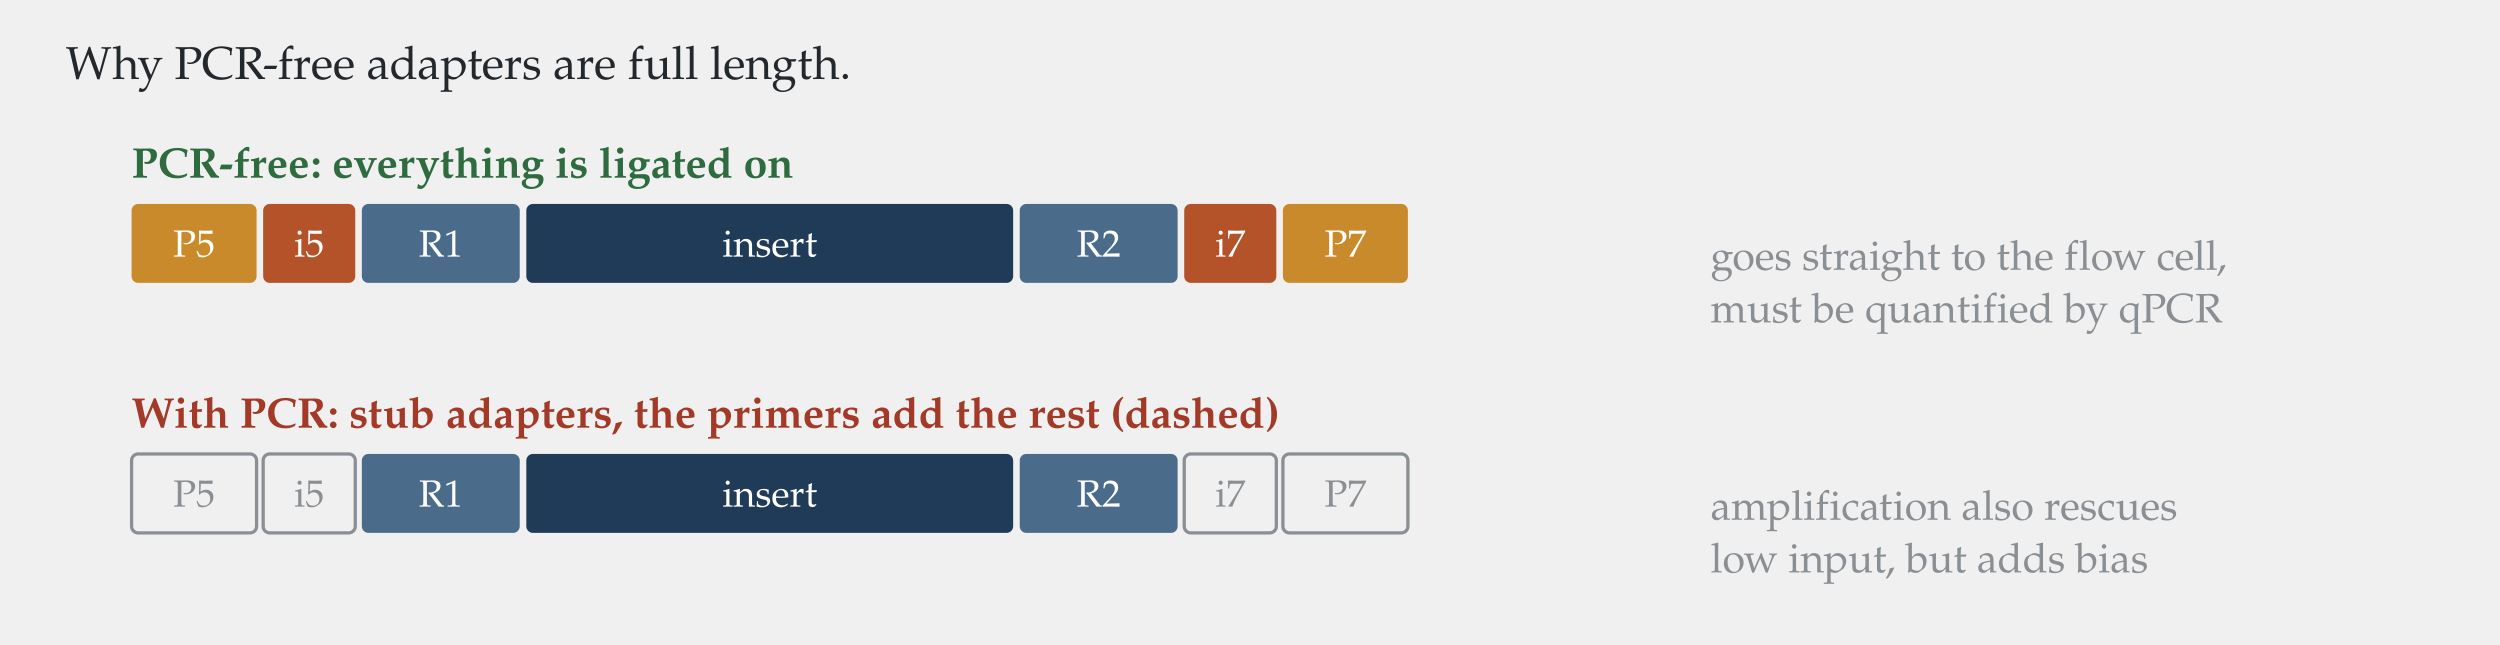
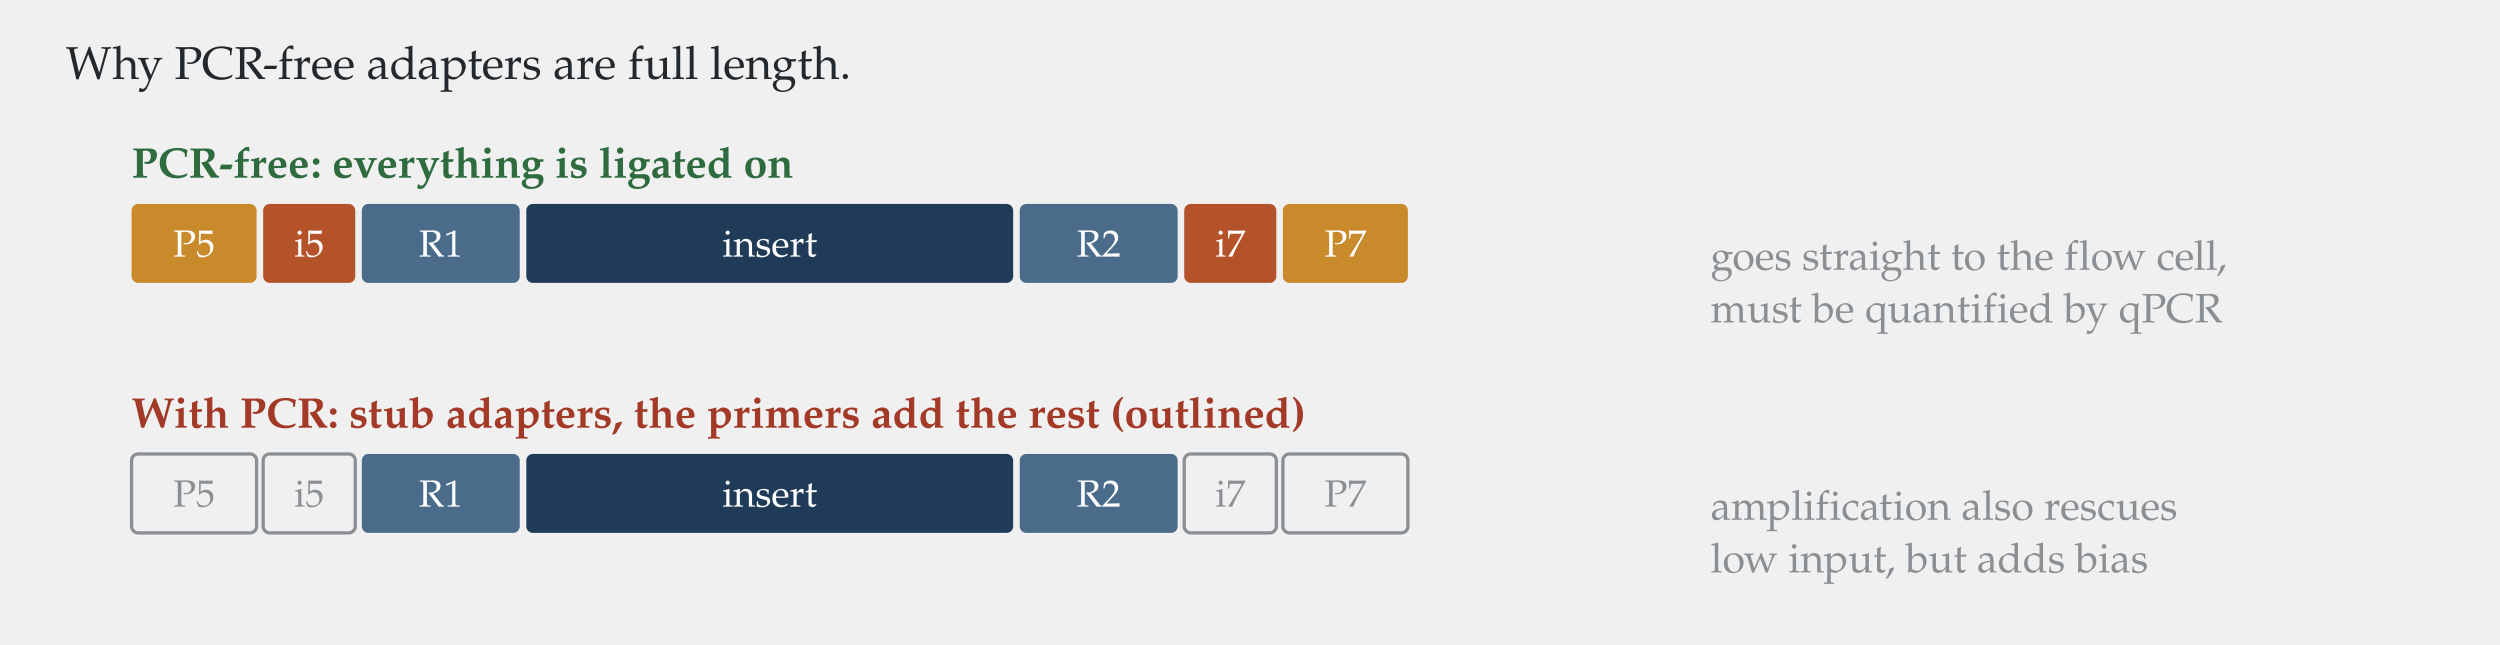
<svg xmlns="http://www.w3.org/2000/svg" viewBox="0 0 760 196" width="760" height="196" font-family="&quot;Palatino Linotype&quot;, &quot;Book Antiqua&quot;, Palatino, FreeSerif, serif" fill="#23282d">
  <rect width="760" height="196" fill="none" />
  <text x="20" y="24" font-size="14">Why PCR-free adapters are full length.</text>
  <text x="40" y="54" font-size="13" fill="#2e6b3f" font-weight="bold">PCR-free: everything is ligated on</text>
  <rect x="40" y="62" width="38" height="24" rx="2" fill="#c98a2b" stroke="none" />
  <text x="59.0" y="78" font-size="11.5" text-anchor="middle" fill="#ffffff">P5</text>
  <rect x="80" y="62" width="28" height="24" rx="2" fill="#b4532a" stroke="none" />
  <text x="94.0" y="78" font-size="11.5" text-anchor="middle" fill="#ffffff">i5</text>
  <rect x="110" y="62" width="48" height="24" rx="2" fill="#4a6b8a" stroke="none" />
  <text x="134.0" y="78" font-size="11.5" text-anchor="middle" fill="#ffffff">R1</text>
  <rect x="160" y="62" width="148" height="24" rx="2" fill="#1f3b57" stroke="none" />
  <text x="234.0" y="78" font-size="11.5" text-anchor="middle" fill="#ffffff">insert</text>
  <rect x="310" y="62" width="48" height="24" rx="2" fill="#4a6b8a" stroke="none" />
  <text x="334.0" y="78" font-size="11.5" text-anchor="middle" fill="#ffffff">R2</text>
  <rect x="360" y="62" width="28" height="24" rx="2" fill="#b4532a" stroke="none" />
  <text x="374.0" y="78" font-size="11.5" text-anchor="middle" fill="#ffffff">i7</text>
  <rect x="390" y="62" width="38" height="24" rx="2" fill="#c98a2b" stroke="none" />
  <text x="409.0" y="78" font-size="11.5" text-anchor="middle" fill="#ffffff">P7</text>
-   <text x="40" y="130" font-size="13" fill="#a33a28" font-weight="bold">With PCR: stub adapters, the primers add the rest (dashed)</text>
+   <text x="40" y="130" font-size="13" fill="#a33a28" font-weight="bold">With PCR: stub adapters, the primers add the rest (outlined)</text>
  <rect x="40" y="138" width="38" height="24" rx="2" fill="none" stroke="#8a8f94" />
  <text x="59.0" y="154" font-size="11.5" text-anchor="middle" fill="#8a8f94">P5</text>
  <rect x="80" y="138" width="28" height="24" rx="2" fill="none" stroke="#8a8f94" />
  <text x="94.0" y="154" font-size="11.5" text-anchor="middle" fill="#8a8f94">i5</text>
  <rect x="110" y="138" width="48" height="24" rx="2" fill="#4a6b8a" stroke="none" />
  <text x="134.0" y="154" font-size="11.5" text-anchor="middle" fill="#ffffff">R1</text>
  <rect x="160" y="138" width="148" height="24" rx="2" fill="#1f3b57" stroke="none" />
  <text x="234.0" y="154" font-size="11.5" text-anchor="middle" fill="#ffffff">insert</text>
  <rect x="310" y="138" width="48" height="24" rx="2" fill="#4a6b8a" stroke="none" />
  <text x="334.0" y="154" font-size="11.5" text-anchor="middle" fill="#ffffff">R2</text>
  <rect x="360" y="138" width="28" height="24" rx="2" fill="none" stroke="#8a8f94" />
  <text x="374.0" y="154" font-size="11.5" text-anchor="middle" fill="#8a8f94">i7</text>
  <rect x="390" y="138" width="38" height="24" rx="2" fill="none" stroke="#8a8f94" />
  <text x="409.0" y="154" font-size="11.5" text-anchor="middle" fill="#8a8f94">P7</text>
  <text x="520" y="82" font-size="12.5" fill="#8a8f94">goes straight to the flow cell,</text>
  <text x="520" y="98" font-size="12.5" fill="#8a8f94">must be quantified by qPCR</text>
  <text x="520" y="158" font-size="12.5" fill="#8a8f94">amplification also rescues</text>
  <text x="520" y="174" font-size="12.5" fill="#8a8f94">low input, but adds bias</text>
</svg>
